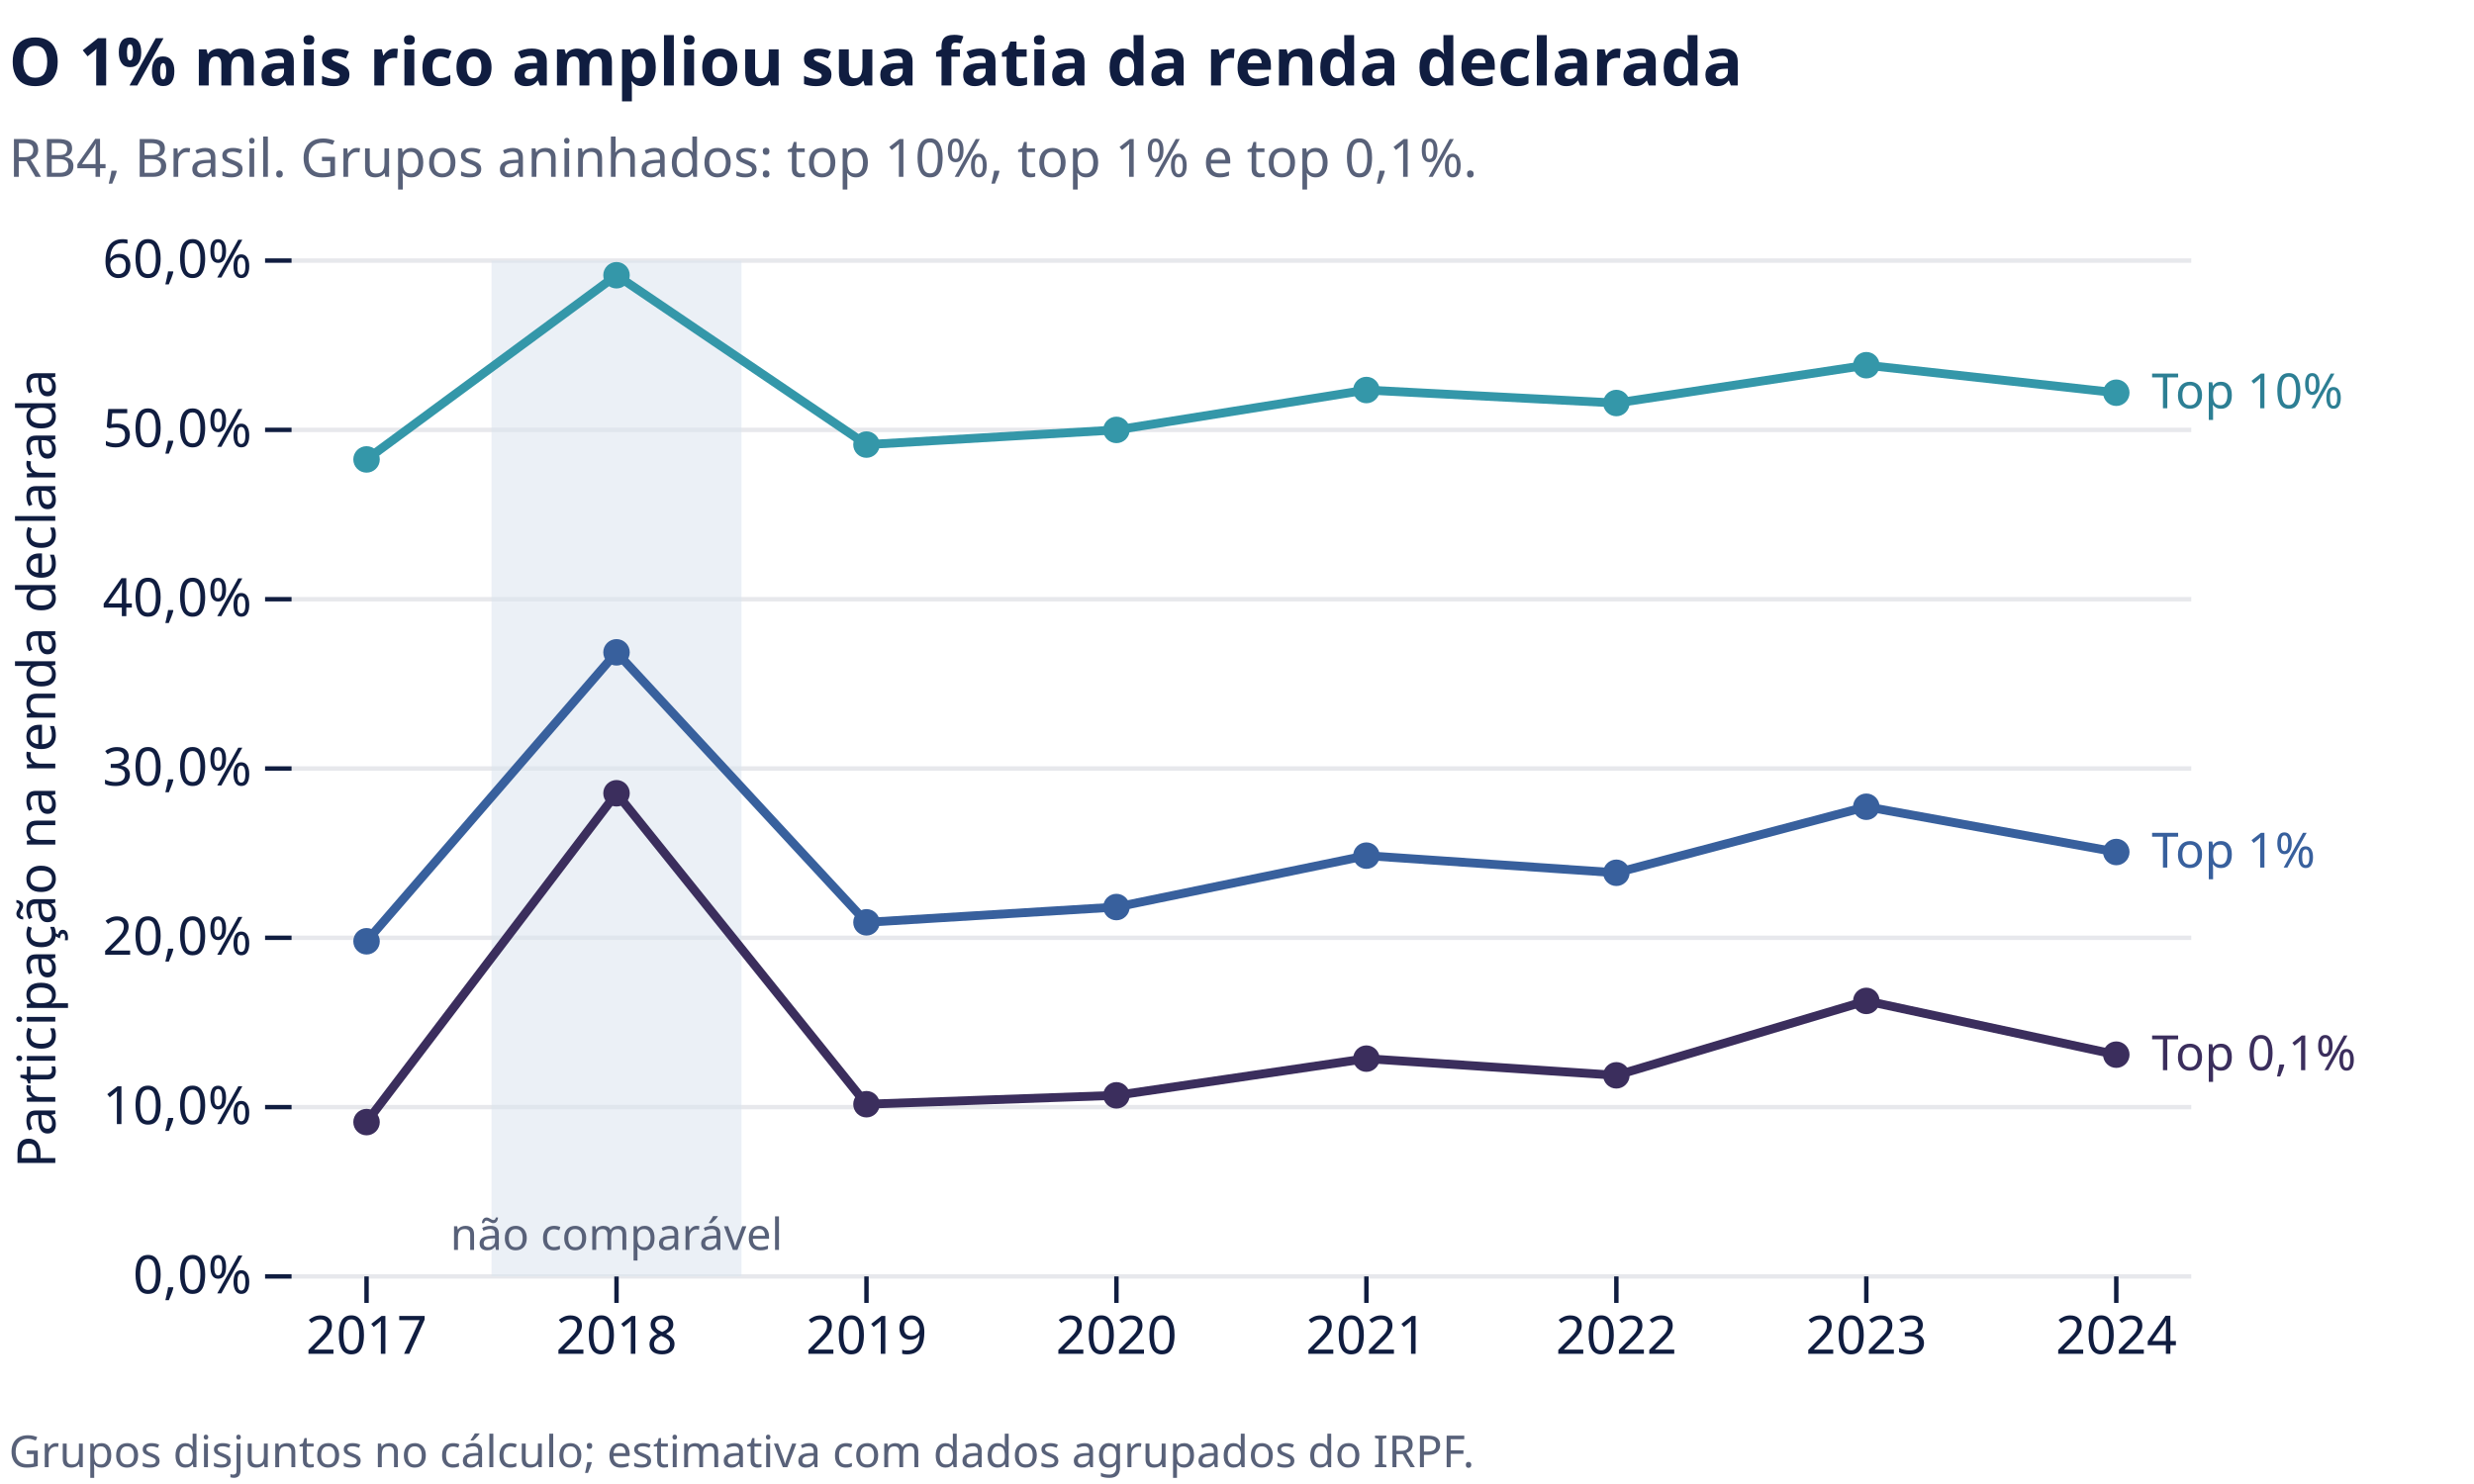
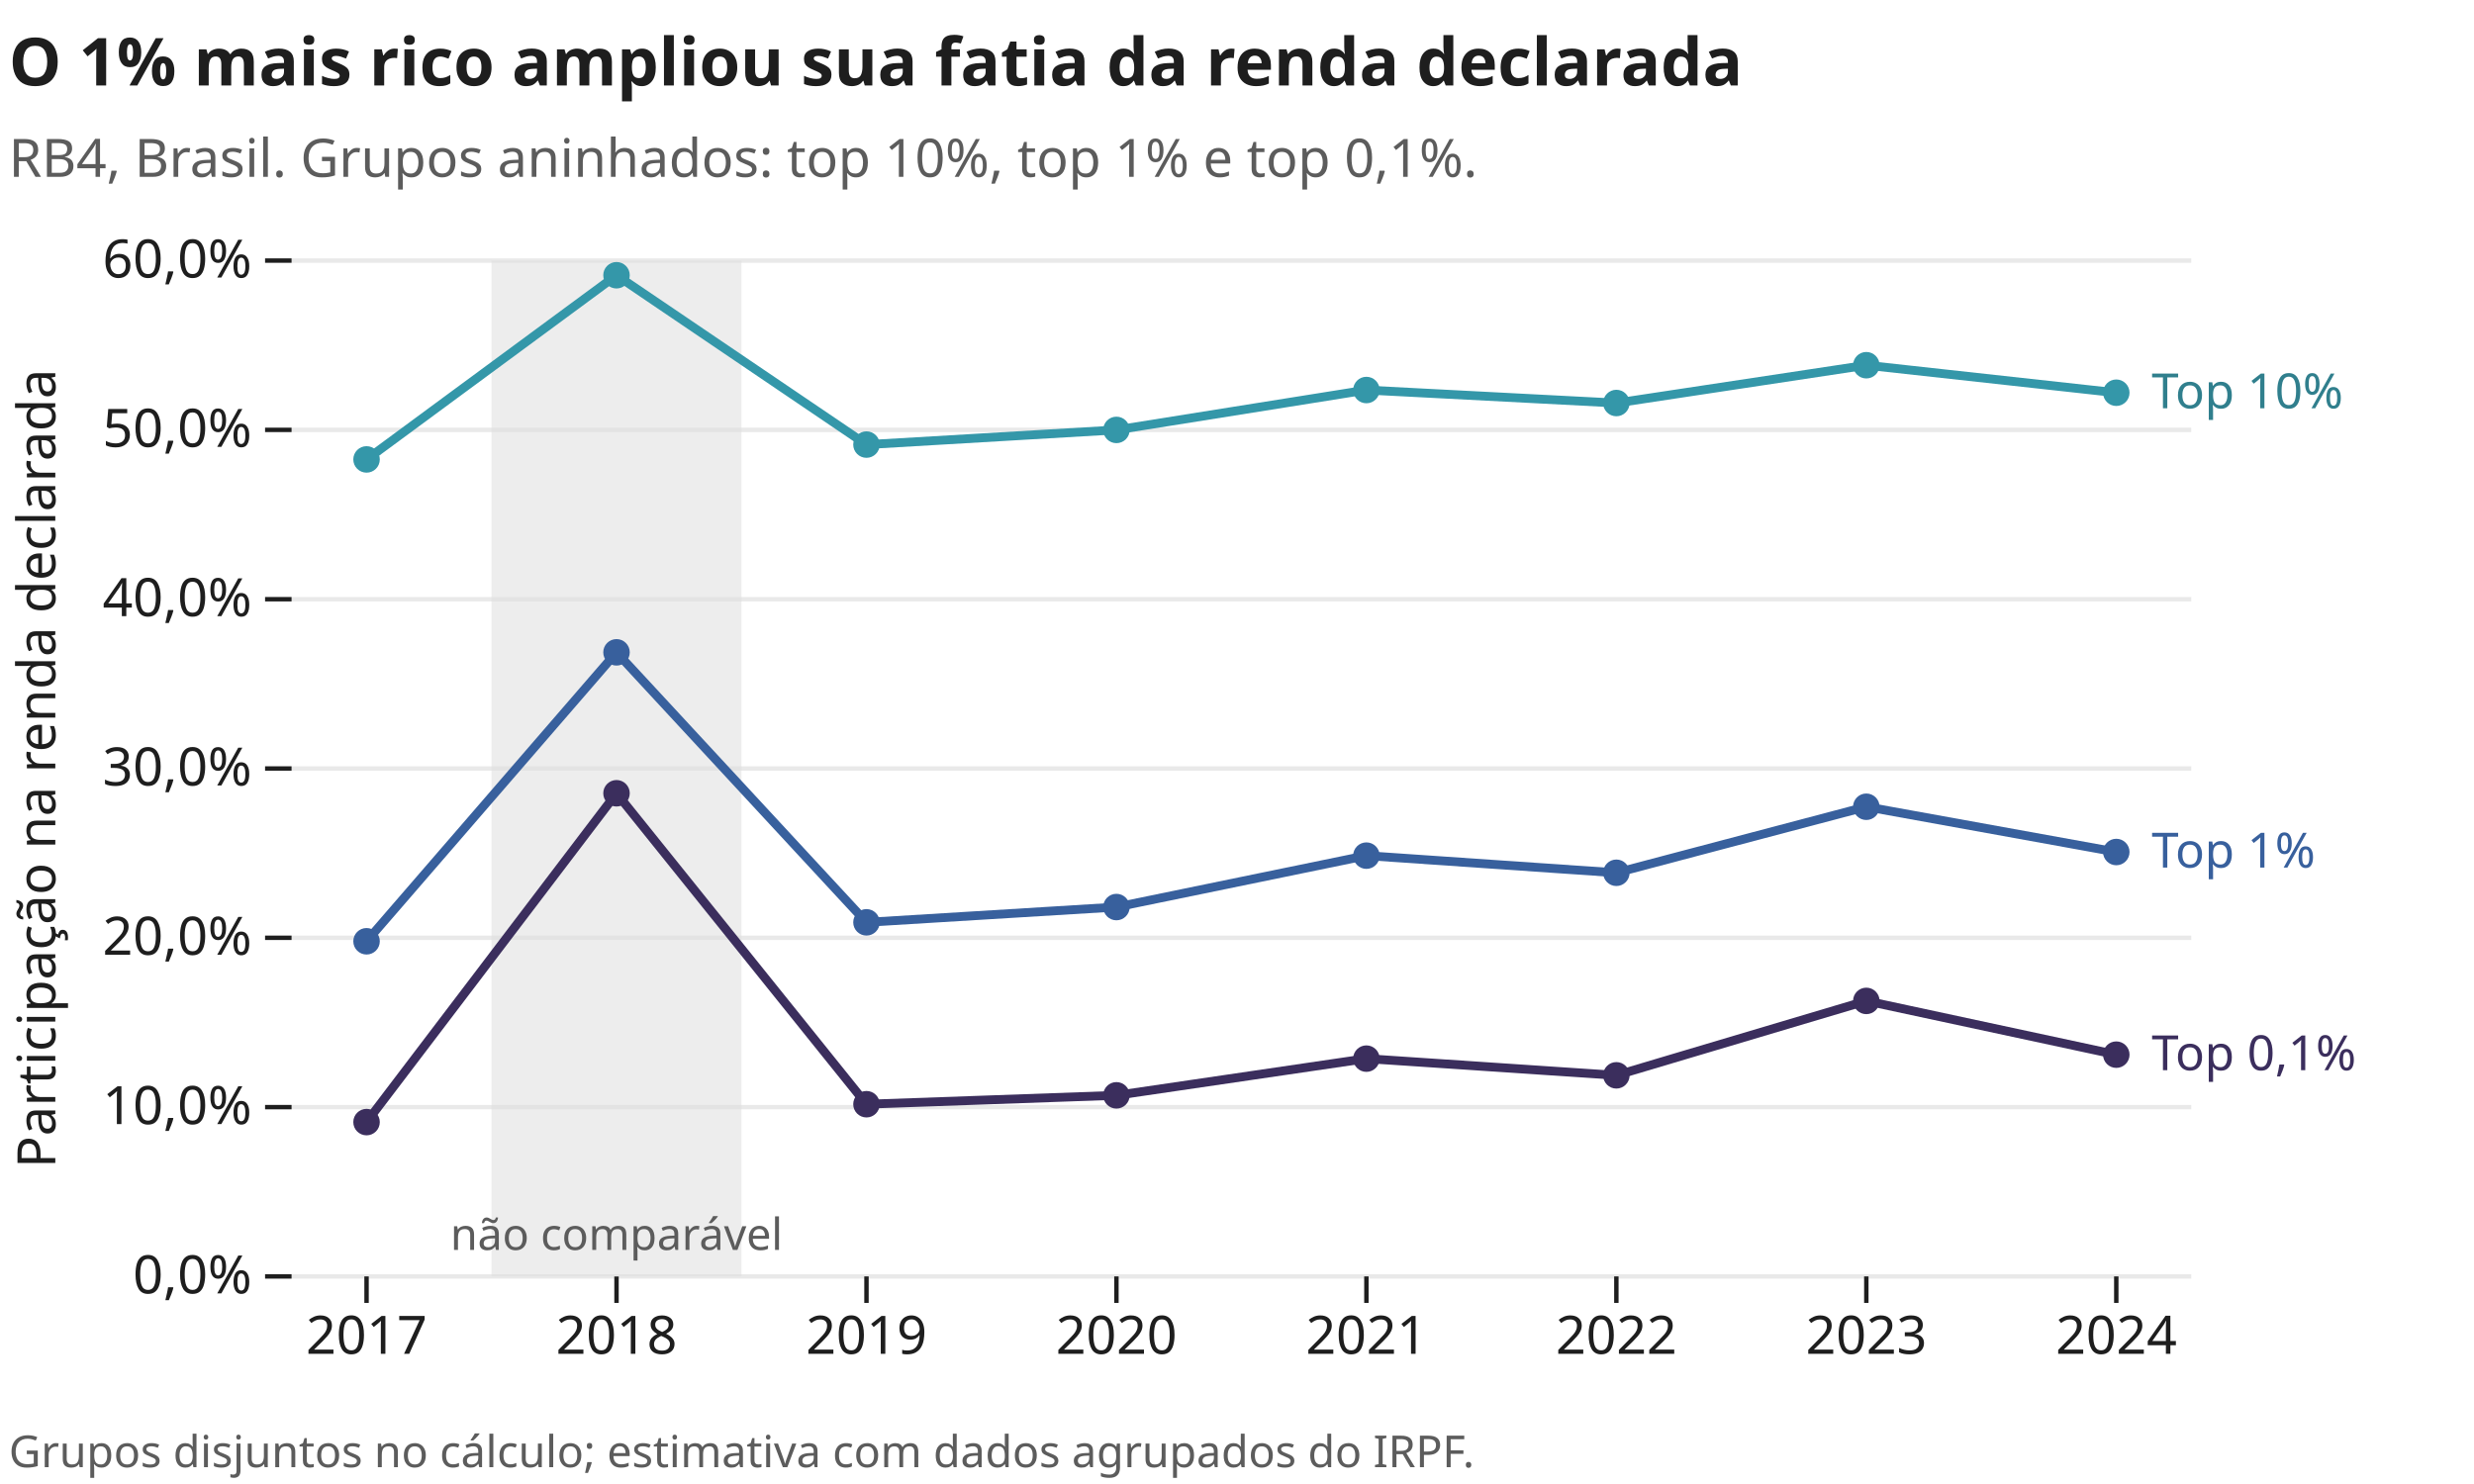
- <svg xmlns="http://www.w3.org/2000/svg" class="plot-d6a7b5" fill="currentColor" font-family="system-ui, sans-serif" font-size="10" text-anchor="middle" width="560" height="336" viewBox="0 0 560 336" style="font-family: &quot;Noto Sans&quot;, &quot;Segoe UI&quot;, system-ui, sans-serif; font-size: 12px; color: rgb(16, 29, 64); overflow: visible;" role="img">
+ <svg xmlns="http://www.w3.org/2000/svg" class="plot-d6a7b5" fill="currentColor" font-family="system-ui, sans-serif" font-size="10" text-anchor="middle" width="560" height="336" viewBox="0 0 560 336" style="font-family: &quot;Noto Sans&quot;, &quot;Segoe UI&quot;, system-ui, sans-serif; font-size: 12px; color: rgb(30, 30, 30); overflow: visible;" role="img">
  <style>:where(.plot-d6a7b5) {
  --plot-background: white;
  display: block;
  height: auto;
  height: intrinsic;
  max-width: 100%;
}
:where(.plot-d6a7b5 text),
:where(.plot-d6a7b5 tspan) {
  white-space: pre;
}</style>
  <g aria-hidden="true" stroke="currentColor" stroke-opacity="0.1">
    <line x1="66" x2="496" y1="289" y2="289" />
    <line x1="66" x2="496" y1="250.67" y2="250.67" />
    <line x1="66" x2="496" y1="212.33" y2="212.33" />
    <line x1="66" x2="496" y1="174" y2="174" />
    <line x1="66" x2="496" y1="135.67" y2="135.67" />
    <line x1="66" x2="496" y1="97.33" y2="97.33" />
    <line x1="66" x2="496" y1="59" y2="59" />
  </g>
  <g aria-hidden="true" fill="none" stroke="currentColor">
    <path transform="translate(66,289)" d="M0,0L-6,0" />
    <path transform="translate(66,250.67)" d="M0,0L-6,0" />
    <path transform="translate(66,212.33)" d="M0,0L-6,0" />
    <path transform="translate(66,174)" d="M0,0L-6,0" />
    <path transform="translate(66,135.67)" d="M0,0L-6,0" />
    <path transform="translate(66,97.33)" d="M0,0L-6,0" />
    <path transform="translate(66,59)" d="M0,0L-6,0" />
  </g>
  <g text-anchor="end" font-variant="tabular-nums" transform="translate(-9,0)">
    <text y="0.32em" transform="translate(66,289)">0,0%</text>
    <text y="0.32em" transform="translate(66,250.67)">10,0%</text>
    <text y="0.32em" transform="translate(66,212.33)">20,0%</text>
    <text y="0.32em" transform="translate(66,174)">30,0%</text>
    <text y="0.32em" transform="translate(66,135.67)">40,0%</text>
    <text y="0.32em" transform="translate(66,97.33)">50,0%</text>
    <text y="0.32em" transform="translate(66,59)">60,0%</text>
  </g>
  <g transform="translate(-62,0)">
    <text y="0.71em" transform="translate(66,174) rotate(-90)">Participação na renda declarada</text>
  </g>
  <g aria-hidden="true" fill="none" stroke="currentColor">
    <path transform="translate(82.97,289)" d="M0,0L0,6" />
    <path transform="translate(139.55,289)" d="M0,0L0,6" />
    <path transform="translate(196.13,289)" d="M0,0L0,6" />
    <path transform="translate(252.71,289)" d="M0,0L0,6" />
    <path transform="translate(309.29,289)" d="M0,0L0,6" />
    <path transform="translate(365.87,289)" d="M0,0L0,6" />
    <path transform="translate(422.45,289)" d="M0,0L0,6" />
    <path transform="translate(479.03,289)" d="M0,0L0,6" />
  </g>
  <g font-variant="tabular-nums" transform="translate(0,9)">
    <text y="0.71em" transform="translate(82.97,289)">2017</text>
    <text y="0.71em" transform="translate(139.55,289)">2018</text>
    <text y="0.71em" transform="translate(196.13,289)">2019</text>
    <text y="0.71em" transform="translate(252.71,289)">2020</text>
    <text y="0.71em" transform="translate(309.29,289)">2021</text>
    <text y="0.71em" transform="translate(365.87,289)">2022</text>
    <text y="0.71em" transform="translate(422.45,289)">2023</text>
    <text y="0.71em" transform="translate(479.03,289)">2024</text>
  </g>
-   <g fill="#DBE3EF" fill-opacity="0.55">
+   <g fill="#DDDDDD" fill-opacity="0.55">
    <rect x="111.26" y="59" width="56.58" height="230" />
  </g>
-   <g fill="#586179" font-size="10" transform="translate(0,-6)">
+   <g fill="#5C5C5C" font-size="10" transform="translate(0,-6)">
    <text transform="translate(139.55,289)">não comparável</text>
  </g>
  <g fill="none" stroke-width="2" stroke-linejoin="round" stroke-linecap="round">
    <path stroke="#3497A9" d="M82.97,104.03L139.55,62.32L196.13,100.67L252.71,97.34L309.29,88.31L365.87,91.25L422.45,82.69L479.03,88.92" />
    <path stroke="#38609D" d="M82.97,213.12L139.55,147.7L196.13,208.83L252.71,205.37L309.29,193.73L365.87,197.61L422.45,182.66L479.03,192.91" />
    <path stroke="#3B2E5D" d="M82.97,254.06L139.55,179.61L196.13,250.01L252.71,248L309.29,239.69L365.87,243.47L422.45,226.62L479.03,238.79" />
  </g>
  <g>
    <circle cx="82.97" cy="104.02" r="3" fill="#3497A9" />
    <circle cx="139.55" cy="62.32" r="3" fill="#3497A9" />
    <circle cx="196.13" cy="100.66" r="3" fill="#3497A9" />
    <circle cx="252.71" cy="97.34" r="3" fill="#3497A9" />
    <circle cx="309.29" cy="88.31" r="3" fill="#3497A9" />
    <circle cx="365.87" cy="91.25" r="3" fill="#3497A9" />
    <circle cx="422.45" cy="82.69" r="3" fill="#3497A9" />
    <circle cx="479.03" cy="88.92" r="3" fill="#3497A9" />
    <circle cx="82.97" cy="213.12" r="3" fill="#38609D" />
    <circle cx="139.55" cy="147.7" r="3" fill="#38609D" />
    <circle cx="196.13" cy="208.83" r="3" fill="#38609D" />
    <circle cx="252.71" cy="205.37" r="3" fill="#38609D" />
    <circle cx="309.29" cy="193.73" r="3" fill="#38609D" />
    <circle cx="365.87" cy="197.61" r="3" fill="#38609D" />
    <circle cx="422.45" cy="182.66" r="3" fill="#38609D" />
    <circle cx="479.03" cy="192.91" r="3" fill="#38609D" />
    <circle cx="82.97" cy="254.06" r="3" fill="#3B2E5D" />
    <circle cx="139.55" cy="179.61" r="3" fill="#3B2E5D" />
    <circle cx="196.13" cy="250.01" r="3" fill="#3B2E5D" />
    <circle cx="252.71" cy="248" r="3" fill="#3B2E5D" />
    <circle cx="309.29" cy="239.69" r="3" fill="#3B2E5D" />
    <circle cx="365.87" cy="243.47" r="3" fill="#3B2E5D" />
    <circle cx="422.45" cy="226.62" r="3" fill="#3B2E5D" />
    <circle cx="479.03" cy="238.79" r="3" fill="#3B2E5D" />
  </g>
  <g text-anchor="start" font-size="11" transform="translate(8,0)">
-     <text y="0.32em" transform="translate(479.03,88.92)" fill="#2D7F94">Top 10%</text>
+     <text y="0.32em" transform="translate(479.03,88.92)" fill="#307F8D">Top 10%</text>
    <text y="0.32em" transform="translate(479.03,192.91)" fill="#38609D">Top 1%</text>
    <text y="0.32em" transform="translate(479.03,238.79)" fill="#3B2E5D">Top 0,1%</text>
  </g>
-   <g fill="#101D40" text-anchor="start" font-size="15" font-weight="bold" transform="translate(-64,-53)">
+   <g fill="#1E1E1E" text-anchor="start" font-size="15" font-weight="bold" transform="translate(-64,-53)">
    <text y="0.89em" transform="translate(66,59)">O 1% mais rico ampliou sua fatia da renda declarada</text>
  </g>
-   <g fill="#586179" text-anchor="start" font-size="12" transform="translate(-64,-30)">
+   <g fill="#5C5C5C" text-anchor="start" font-size="12" transform="translate(-64,-30)">
    <text y="0.92em" transform="translate(66,59)">RB4, Brasil. Grupos aninhados: top 10%, top 1% e top 0,1%.</text>
  </g>
-   <g fill="#586179" text-anchor="start" font-size="10" transform="translate(-64,34)">
+   <g fill="#5C5C5C" text-anchor="start" font-size="10" transform="translate(-64,34)">
    <text y="0.92em" transform="translate(66,289)">Grupos disjuntos no cálculo; estimativa com dados agrupados do IRPF.</text>
  </g>
</svg>
